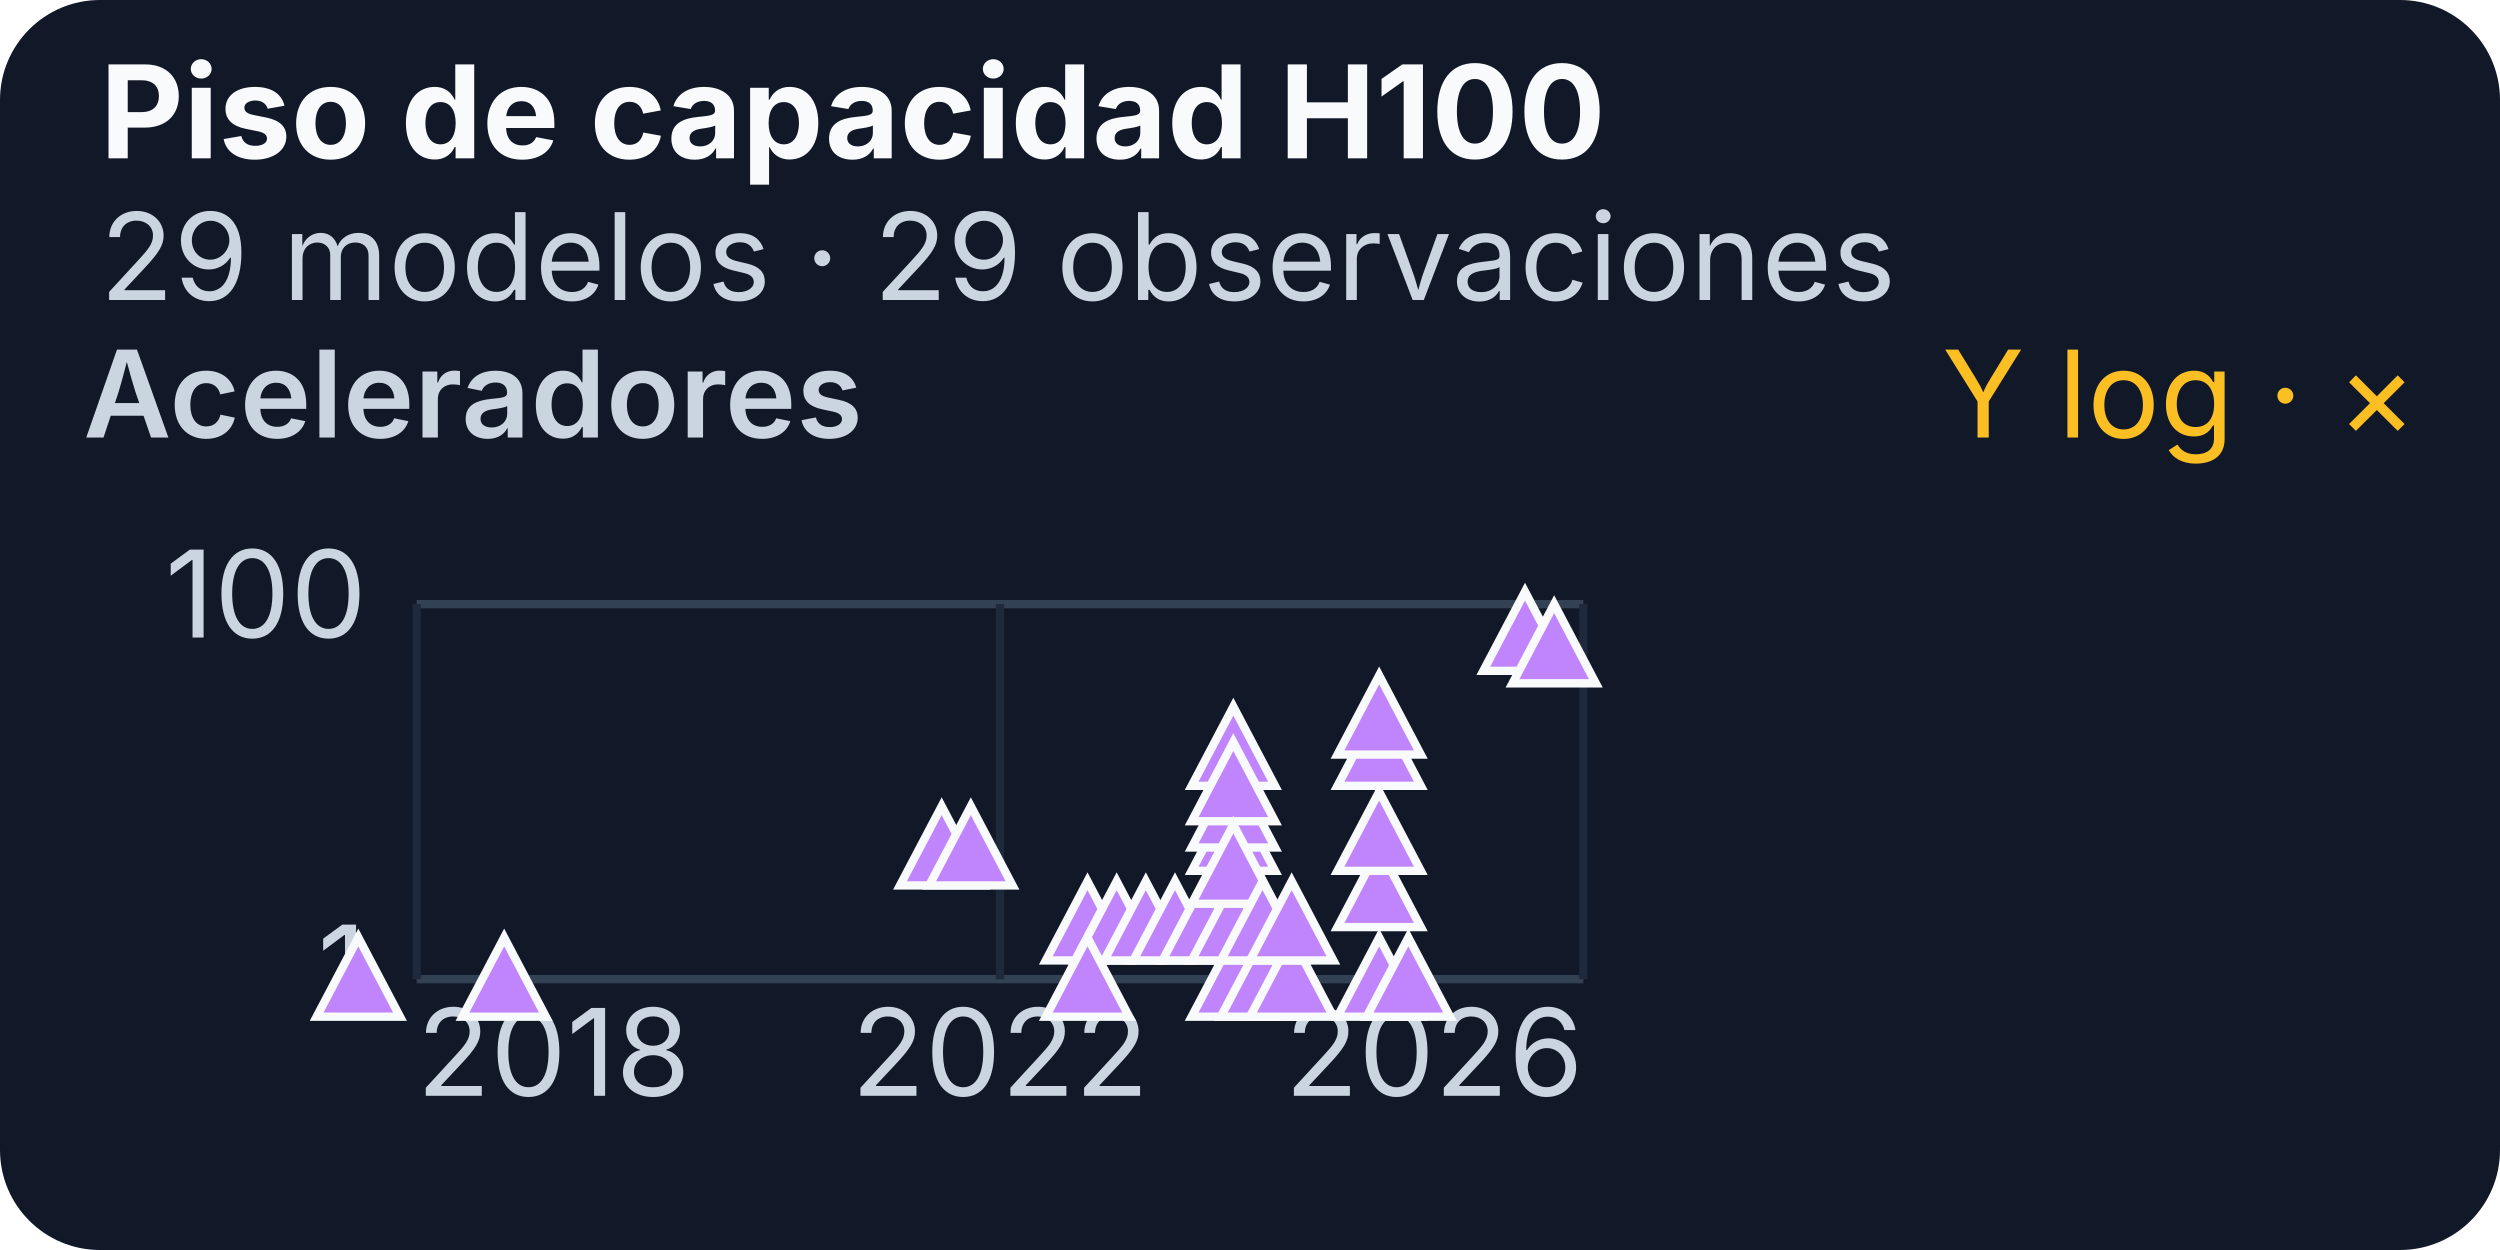
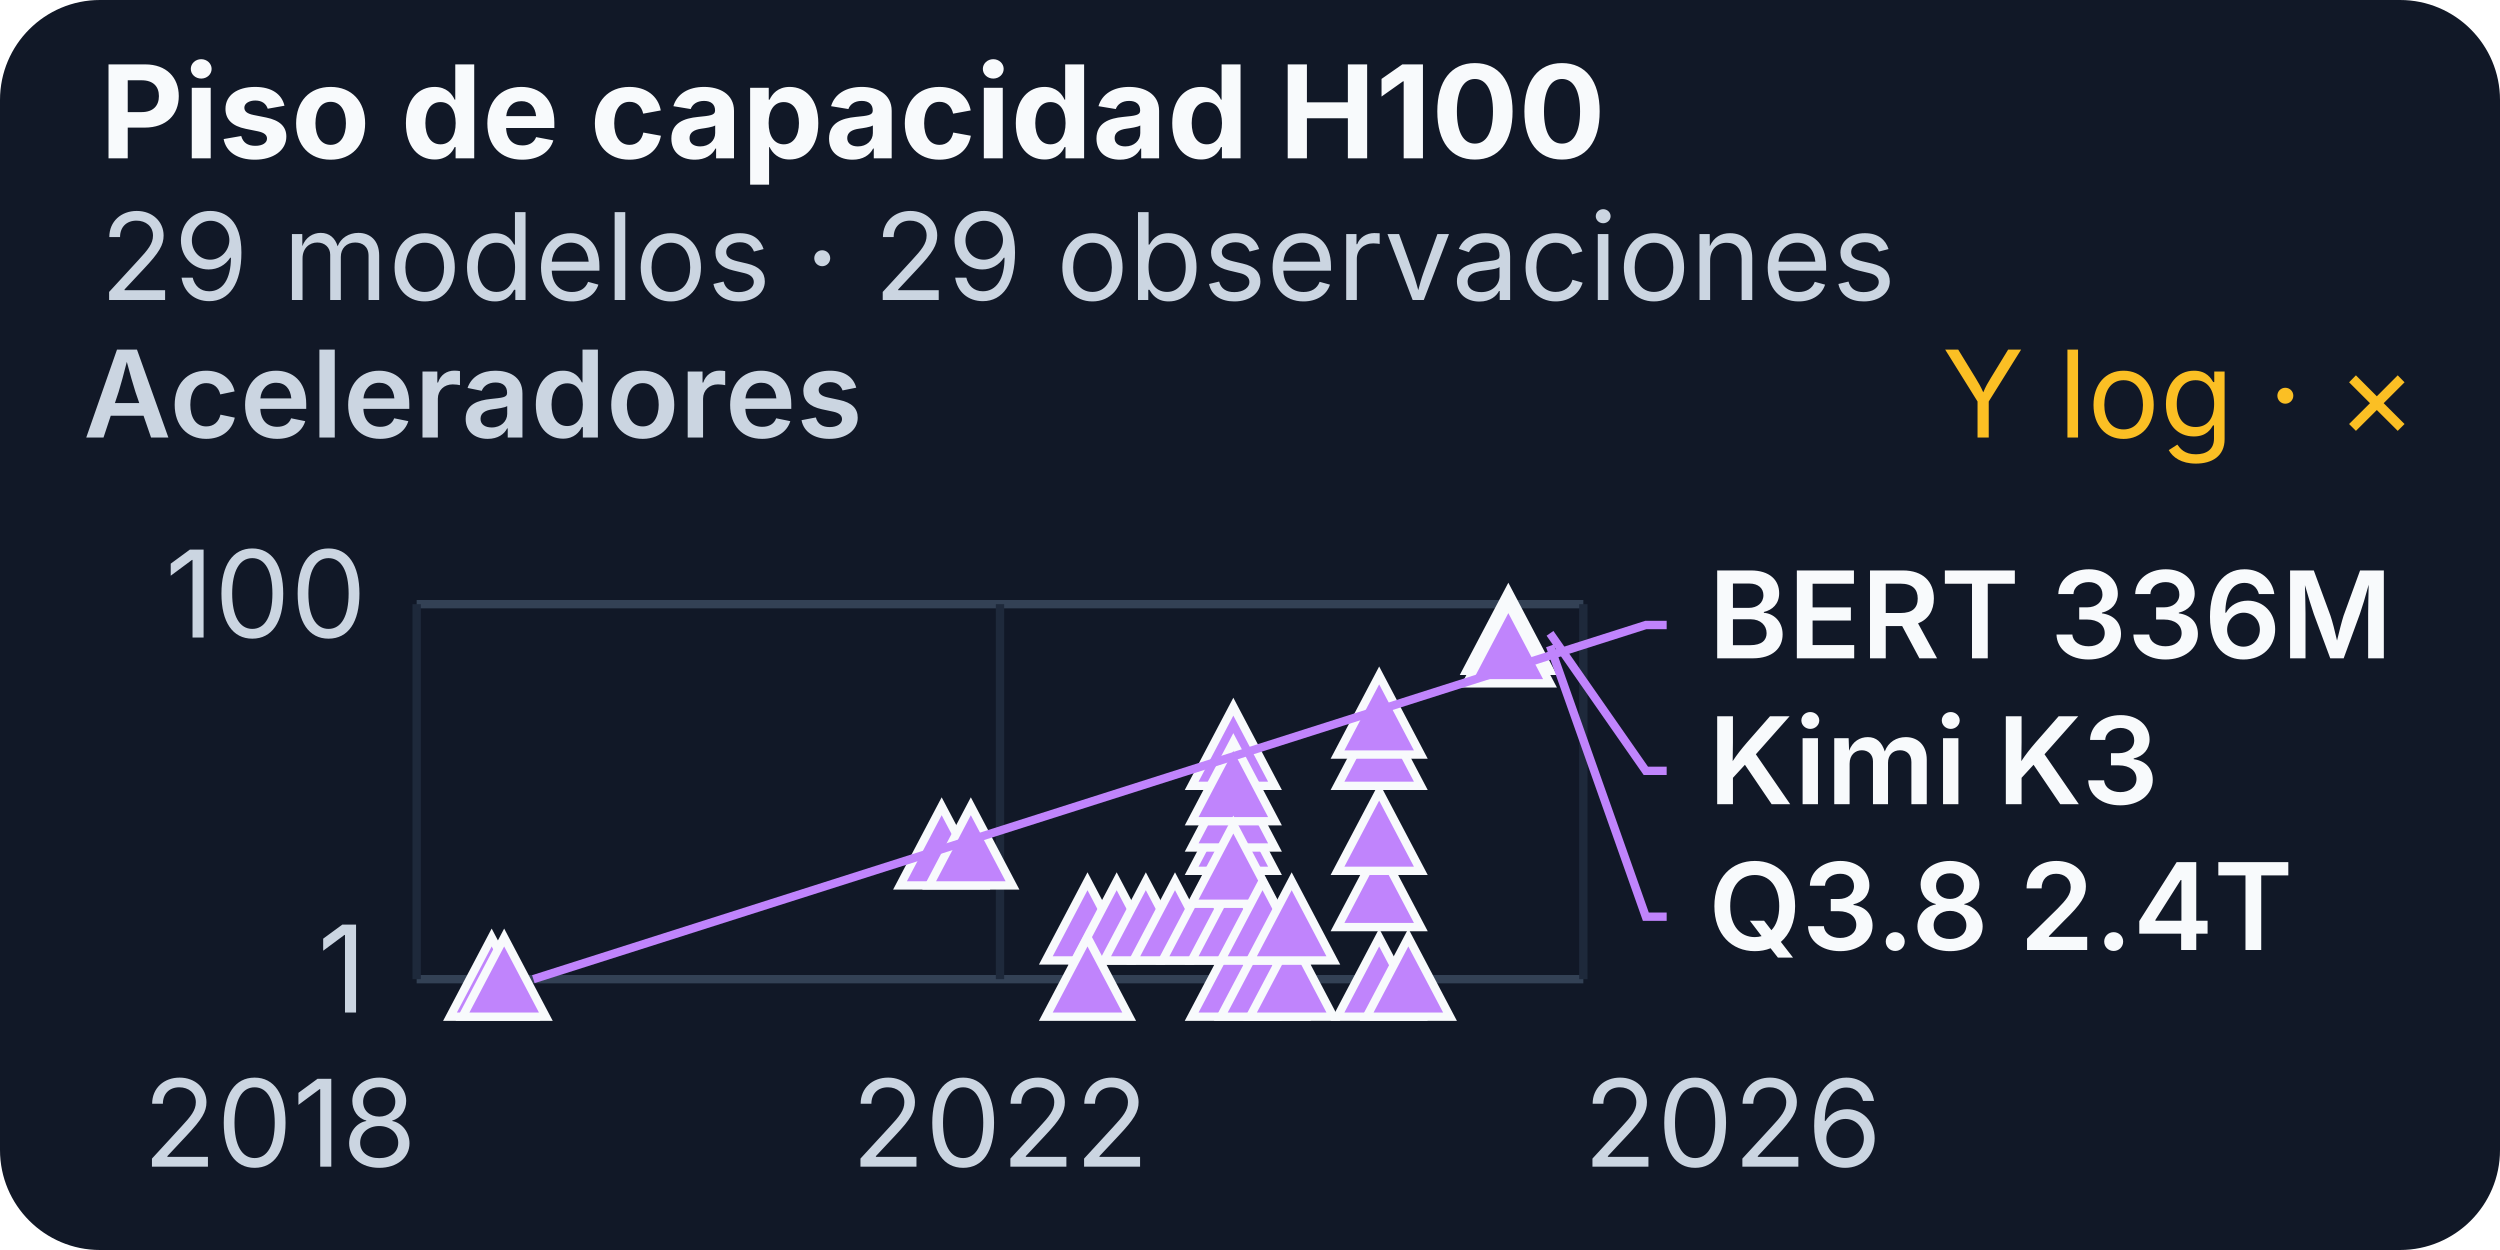
<svg xmlns="http://www.w3.org/2000/svg" viewBox="0 0 600 300" role="img" aria-labelledby="title desc" style="max-width:100%;height:auto">
  <rect width="600" height="300" rx="24" fill="#111827" />
  <text x="24" y="38" font-size="31" font-family="system-ui, -apple-system, sans-serif" fill="#f8fafc" text-anchor="start" font-weight="700">Piso de capacidad H100</text>
  <text x="24" y="72" font-size="29" font-family="system-ui, -apple-system, sans-serif" fill="#cbd5e1" text-anchor="start" font-weight="400">29 modelos · 29 observaciones</text>
  <line x1="100" x2="380" y1="235.0" y2="235.0" stroke="#334155" stroke-width="2" />
  <text x="88" y="243.0" font-size="29" font-family="system-ui, -apple-system, sans-serif" fill="#cbd5e1" text-anchor="end" font-weight="400" data-axis-label="true">1</text>
  <line x1="100" x2="380" y1="145.0" y2="145.0" stroke="#334155" stroke-width="2" />
  <text x="88" y="153.0" font-size="29" font-family="system-ui, -apple-system, sans-serif" fill="#cbd5e1" text-anchor="end" font-weight="400" data-axis-label="true">100</text>
  <line x1="100.0" x2="100.0" y1="145" y2="235" stroke="#1e293b" stroke-width="2" />
-   <text x="100.0" y="263" font-size="29" font-family="system-ui, -apple-system, sans-serif" fill="#cbd5e1" text-anchor="start" font-weight="400" data-axis-label="true">2018</text>
+   <text x="100.0" y="280" font-size="29" font-family="system-ui, -apple-system, sans-serif" fill="#cbd5e1" text-anchor="end" font-weight="400" data-axis-label="true">2018</text>
  <line x1="240.0" x2="240.0" y1="145" y2="235" stroke="#1e293b" stroke-width="2" />
-   <text x="240.0" y="263" font-size="29" font-family="system-ui, -apple-system, sans-serif" fill="#cbd5e1" text-anchor="middle" font-weight="400" data-axis-label="true">2022</text>
+   <text x="240.0" y="280" font-size="29" font-family="system-ui, -apple-system, sans-serif" fill="#cbd5e1" text-anchor="middle" font-weight="400" data-axis-label="true">2022</text>
  <line x1="380.0" x2="380.0" y1="145" y2="235" stroke="#1e293b" stroke-width="2" />
-   <text x="380.0" y="263" font-size="29" font-family="system-ui, -apple-system, sans-serif" fill="#cbd5e1" text-anchor="end" font-weight="400" data-axis-label="true">2026</text>
+   <text x="380.0" y="280" font-size="29" font-family="system-ui, -apple-system, sans-serif" fill="#cbd5e1" text-anchor="start" font-weight="400" data-axis-label="true">2026</text>
  <text x="20" y="105" font-size="29" font-family="system-ui, -apple-system, sans-serif" fill="#cbd5e1" text-anchor="start" font-weight="600" data-axis-label="true">Aceleradores</text>
  <text x="580" y="105" font-size="29" font-family="system-ui, -apple-system, sans-serif" fill="#fbbf24" text-anchor="end" font-weight="400" data-axis-label="true">Y log · ×</text>
  <g data-quantitative="true" data-model-id="DM_BERT_LARGE" data-status="SCENARIO" data-source-ids="S_DASH_GOOGLE_BERT_REPORT S_COURSE_DESIGN" data-value="1" data-unit="accelerator" data-claim-scope="physical_capacity_floor_not_topology_not_sla" data-marker="triangle" data-series="80 GB HBM capacity floor" data-series-marker="single" aria-label="DM_BERT_LARGE: 1 accelerator, SCENARIO">
-     <path fill="#c084fc" stroke="#f8fafc" stroke-width="2" d="M86.0,225.0 L96.0,244.0 L76.0,244.0 Z" />
+     <path fill="#c084fc" stroke="#f8fafc" stroke-width="2" d="M118.0,225.0 L128.0,244.0 L108.0,244.0 Z" />
  </g>
  <g data-quantitative="true" data-model-id="DM_T5_11B" data-status="SCENARIO" data-source-ids="S_DASH_GOOGLE_T5_REPORT S_COURSE_DESIGN" data-value="1" data-unit="accelerator" data-claim-scope="physical_capacity_floor_not_topology_not_sla" data-marker="triangle" data-series="80 GB HBM capacity floor" data-series-marker="single" aria-label="DM_T5_11B: 1 accelerator, SCENARIO">
    <path fill="#c084fc" stroke="#f8fafc" stroke-width="2" d="M121.0,225.0 L131.0,244.0 L111.0,244.0 Z" />
  </g>
  <g data-quantitative="true" data-model-id="DM_BLOOM_176B" data-status="SCENARIO" data-source-ids="S_BIGSCIENCE_BLOOM_PAPER S_COURSE_DESIGN" data-value="5" data-unit="accelerator" data-claim-scope="physical_capacity_floor_not_topology_not_sla" data-marker="triangle" data-series="80 GB HBM capacity floor" data-series-marker="single" aria-label="DM_BLOOM_176B: 5 accelerator, SCENARIO">
    <path fill="#c084fc" stroke="#f8fafc" stroke-width="2" d="M226.0,193.5 L236.0,212.5 L216.0,212.5 Z" />
  </g>
  <g data-quantitative="true" data-model-id="DM_OPT_175B" data-status="SCENARIO" data-source-ids="S_DASH_META_OPT_REPORT S_COURSE_DESIGN" data-value="5" data-unit="accelerator" data-claim-scope="physical_capacity_floor_not_topology_not_sla" data-marker="triangle" data-series="80 GB HBM capacity floor" data-series-marker="single" aria-label="DM_OPT_175B: 5 accelerator, SCENARIO">
    <path fill="#c084fc" stroke="#f8fafc" stroke-width="2" d="M233.0,193.5 L243.0,212.5 L223.0,212.5 Z" />
  </g>
  <g data-quantitative="true" data-model-id="DM_DEEPSEEK_LLM_67B" data-status="SCENARIO" data-source-ids="S_DASH_DEEPSEEK_LLM_REPORT S_COURSE_DESIGN" data-value="2" data-unit="accelerator" data-claim-scope="physical_capacity_floor_not_topology_not_sla" data-marker="triangle" data-series="80 GB HBM capacity floor" data-series-marker="single" aria-label="DM_DEEPSEEK_LLM_67B: 2 accelerator, SCENARIO">
    <path fill="#c084fc" stroke="#f8fafc" stroke-width="2" d="M261.0,211.5 L271.0,230.5 L251.0,230.5 Z" />
  </g>
  <g data-quantitative="true" data-model-id="DM_LLAMA1_65B" data-status="SCENARIO" data-source-ids="S_DASH_META_LLAMA1_REPORT S_COURSE_DESIGN" data-value="2" data-unit="accelerator" data-claim-scope="physical_capacity_floor_not_topology_not_sla" data-marker="triangle" data-series="80 GB HBM capacity floor" data-series-marker="single" aria-label="DM_LLAMA1_65B: 2 accelerator, SCENARIO">
    <path fill="#c084fc" stroke="#f8fafc" stroke-width="2" d="M268.0,211.5 L278.0,230.5 L258.0,230.5 Z" />
  </g>
  <g data-quantitative="true" data-model-id="DM_LLAMA2_70B" data-status="SCENARIO" data-source-ids="S_DASH_META_LLAMA2_REPORT S_COURSE_DESIGN" data-value="2" data-unit="accelerator" data-claim-scope="physical_capacity_floor_not_topology_not_sla" data-marker="triangle" data-series="80 GB HBM capacity floor" data-series-marker="single" aria-label="DM_LLAMA2_70B: 2 accelerator, SCENARIO">
    <path fill="#c084fc" stroke="#f8fafc" stroke-width="2" d="M275.0,211.5 L285.0,230.5 L265.0,230.5 Z" />
  </g>
  <g data-quantitative="true" data-model-id="DM_MISTRAL_7B_V01" data-status="SCENARIO" data-source-ids="S_DASH_MISTRAL7_REPORT S_COURSE_DESIGN" data-value="1" data-unit="accelerator" data-claim-scope="physical_capacity_floor_not_topology_not_sla" data-marker="triangle" data-series="80 GB HBM capacity floor" data-series-marker="single" aria-label="DM_MISTRAL_7B_V01: 1 accelerator, SCENARIO">
    <path fill="#c084fc" stroke="#f8fafc" stroke-width="2" d="M261.0,225.0 L271.0,244.0 L251.0,244.0 Z" />
  </g>
  <g data-quantitative="true" data-model-id="DM_MIXTRAL_8X7B" data-status="SCENARIO" data-source-ids="S_DASH_MIXTRAL_REPORT S_COURSE_DESIGN" data-value="2" data-unit="accelerator" data-claim-scope="physical_capacity_floor_not_topology_not_sla" data-marker="triangle" data-series="80 GB HBM capacity floor" data-series-marker="single" aria-label="DM_MIXTRAL_8X7B: 2 accelerator, SCENARIO">
    <path fill="#c084fc" stroke="#f8fafc" stroke-width="2" d="M282.0,211.5 L292.0,230.5 L272.0,230.5 Z" />
  </g>
  <g data-quantitative="true" data-model-id="DM_QWEN_72B" data-status="SCENARIO" data-source-ids="S_DASH_QWEN_REPORT S_COURSE_DESIGN" data-value="2" data-unit="accelerator" data-claim-scope="physical_capacity_floor_not_topology_not_sla" data-marker="triangle" data-series="80 GB HBM capacity floor" data-series-marker="single" aria-label="DM_QWEN_72B: 2 accelerator, SCENARIO">
    <path fill="#c084fc" stroke="#f8fafc" stroke-width="2" d="M289.0,211.5 L299.0,230.5 L279.0,230.5 Z" />
  </g>
  <g data-quantitative="true" data-model-id="DM_DEEPSEEK_V2" data-status="SCENARIO" data-source-ids="S_DASH_DEEPSEEK_V2_REPORT S_COURSE_DESIGN" data-value="6" data-unit="accelerator" data-claim-scope="physical_capacity_floor_not_topology_not_sla" data-marker="triangle" data-series="80 GB HBM capacity floor" data-series-marker="single" aria-label="DM_DEEPSEEK_V2: 6 accelerator, SCENARIO">
    <path fill="#c084fc" stroke="#f8fafc" stroke-width="2" d="M296.0,190.0 L306.0,209.0 L286.0,209.0 Z" />
  </g>
  <g data-quantitative="true" data-model-id="DM_DEEPSEEK_V3" data-status="SCENARIO" data-source-ids="S_DEEPSEEK_V3_PAPER S_COURSE_DESIGN" data-value="17" data-unit="accelerator" data-claim-scope="physical_capacity_floor_not_topology_not_sla" data-marker="triangle" data-series="80 GB HBM capacity floor" data-series-marker="single" aria-label="DM_DEEPSEEK_V3: 17 accelerator, SCENARIO">
    <path fill="#c084fc" stroke="#f8fafc" stroke-width="2" d="M296.0,169.6 L306.0,188.6 L286.0,188.6 Z" />
  </g>
  <g data-quantitative="true" data-model-id="DM_GEMMA2_27B" data-status="SCENARIO" data-source-ids="S_DASH_GOOGLE_GEMMA2_REPORT S_COURSE_DESIGN" data-value="1" data-unit="accelerator" data-claim-scope="physical_capacity_floor_not_topology_not_sla" data-marker="triangle" data-series="80 GB HBM capacity floor" data-series-marker="single" aria-label="DM_GEMMA2_27B: 1 accelerator, SCENARIO">
    <path fill="#c084fc" stroke="#f8fafc" stroke-width="2" d="M296.0,225.0 L306.0,244.0 L286.0,244.0 Z" />
  </g>
  <g data-quantitative="true" data-model-id="DM_GEMMA_7B" data-status="SCENARIO" data-source-ids="S_DASH_GOOGLE_GEMMA1_CARD S_COURSE_DESIGN" data-value="1" data-unit="accelerator" data-claim-scope="physical_capacity_floor_not_topology_not_sla" data-marker="triangle" data-series="80 GB HBM capacity floor" data-series-marker="single" aria-label="DM_GEMMA_7B: 1 accelerator, SCENARIO">
    <path fill="#c084fc" stroke="#f8fafc" stroke-width="2" d="M303.0,225.0 L313.0,244.0 L293.0,244.0 Z" />
  </g>
  <g data-quantitative="true" data-model-id="DM_GROK1" data-status="SCENARIO" data-source-ids="S_DASH_XAI_GROK1_REPO S_COURSE_DESIGN" data-value="8" data-unit="accelerator" data-claim-scope="physical_capacity_floor_not_topology_not_sla" data-marker="triangle" data-series="80 GB HBM capacity floor" data-series-marker="single" aria-label="DM_GROK1: 8 accelerator, SCENARIO">
    <path fill="#c084fc" stroke="#f8fafc" stroke-width="2" d="M296.0,184.4 L306.0,203.4 L286.0,203.4 Z" />
  </g>
  <g data-quantitative="true" data-model-id="DM_LLAMA31_405B" data-status="SCENARIO" data-source-ids="S_META_LLAMA31_PAPER S_COURSE_DESIGN" data-value="11" data-unit="accelerator" data-claim-scope="physical_capacity_floor_not_topology_not_sla" data-marker="triangle" data-series="80 GB HBM capacity floor" data-series-marker="single" aria-label="DM_LLAMA31_405B: 11 accelerator, SCENARIO">
    <path fill="#c084fc" stroke="#f8fafc" stroke-width="2" d="M296.0,178.1 L306.0,197.1 L286.0,197.1 Z" />
  </g>
  <g data-quantitative="true" data-model-id="DM_LLAMA31_70B" data-status="SCENARIO" data-source-ids="S_META_LLAMA31_PAPER S_COURSE_DESIGN" data-value="2" data-unit="accelerator" data-claim-scope="physical_capacity_floor_not_topology_not_sla" data-marker="triangle" data-series="80 GB HBM capacity floor" data-series-marker="single" aria-label="DM_LLAMA31_70B: 2 accelerator, SCENARIO">
    <path fill="#c084fc" stroke="#f8fafc" stroke-width="2" d="M296.0,211.5 L306.0,230.5 L286.0,230.5 Z" />
  </g>
  <g data-quantitative="true" data-model-id="DM_LLAMA31_8B" data-status="SCENARIO" data-source-ids="S_META_LLAMA31_PAPER S_COURSE_DESIGN" data-value="1" data-unit="accelerator" data-claim-scope="physical_capacity_floor_not_topology_not_sla" data-marker="triangle" data-series="80 GB HBM capacity floor" data-series-marker="single" aria-label="DM_LLAMA31_8B: 1 accelerator, SCENARIO">
    <path fill="#c084fc" stroke="#f8fafc" stroke-width="2" d="M310.0,225.0 L320.0,244.0 L300.0,244.0 Z" />
  </g>
  <g data-quantitative="true" data-model-id="DM_MISTRAL_LARGE2_2407" data-status="SCENARIO" data-source-ids="S_DASH_MISTRAL_LARGE2_CARD S_COURSE_DESIGN" data-value="4" data-unit="accelerator" data-claim-scope="physical_capacity_floor_not_topology_not_sla" data-marker="triangle" data-series="80 GB HBM capacity floor" data-series-marker="single" aria-label="DM_MISTRAL_LARGE2_2407: 4 accelerator, SCENARIO">
    <path fill="#c084fc" stroke="#f8fafc" stroke-width="2" d="M296.0,197.9 L306.0,216.9 L286.0,216.9 Z" />
  </g>
  <g data-quantitative="true" data-model-id="DM_QWEN25_72B" data-status="SCENARIO" data-source-ids="S_DASH_QWEN25_REPORT S_COURSE_DESIGN" data-value="2" data-unit="accelerator" data-claim-scope="physical_capacity_floor_not_topology_not_sla" data-marker="triangle" data-series="80 GB HBM capacity floor" data-series-marker="single" aria-label="DM_QWEN25_72B: 2 accelerator, SCENARIO">
    <path fill="#c084fc" stroke="#f8fafc" stroke-width="2" d="M303.0,211.5 L313.0,230.5 L293.0,230.5 Z" />
  </g>
  <g data-quantitative="true" data-model-id="DM_QWEN2_72B" data-status="SCENARIO" data-source-ids="S_DASH_QWEN2_REPORT S_COURSE_DESIGN" data-value="2" data-unit="accelerator" data-claim-scope="physical_capacity_floor_not_topology_not_sla" data-marker="triangle" data-series="80 GB HBM capacity floor" data-series-marker="single" aria-label="DM_QWEN2_72B: 2 accelerator, SCENARIO">
    <path fill="#c084fc" stroke="#f8fafc" stroke-width="2" d="M310.0,211.5 L320.0,230.5 L300.0,230.5 Z" />
  </g>
  <g data-quantitative="true" data-model-id="DM_DEEPSEEK_R1" data-status="SCENARIO" data-source-ids="S_DASH_DEEPSEEK_R1_REPORT S_COURSE_DESIGN" data-value="17" data-unit="accelerator" data-claim-scope="physical_capacity_floor_not_topology_not_sla" data-marker="triangle" data-series="80 GB HBM capacity floor" data-series-marker="single" aria-label="DM_DEEPSEEK_R1: 17 accelerator, SCENARIO">
    <path fill="#c084fc" stroke="#f8fafc" stroke-width="2" d="M331.0,169.6 L341.0,188.6 L321.0,188.6 Z" />
  </g>
  <g data-quantitative="true" data-model-id="DM_GEMMA3_27B" data-status="SCENARIO" data-source-ids="S_DASH_GOOGLE_GEMMA3_REPORT S_COURSE_DESIGN" data-value="1" data-unit="accelerator" data-claim-scope="physical_capacity_floor_not_topology_not_sla" data-marker="triangle" data-series="80 GB HBM capacity floor" data-series-marker="single" aria-label="DM_GEMMA3_27B: 1 accelerator, SCENARIO">
    <path fill="#c084fc" stroke="#f8fafc" stroke-width="2" d="M331.0,225.0 L341.0,244.0 L321.0,244.0 Z" />
  </g>
  <g data-quantitative="true" data-model-id="DM_KIMI_K2" data-status="SCENARIO" data-source-ids="S_DASH_MOONSHOT_KIMI_K2_REPORT S_COURSE_DESIGN" data-value="25" data-unit="accelerator" data-claim-scope="physical_capacity_floor_not_topology_not_sla" data-marker="triangle" data-series="80 GB HBM capacity floor" data-series-marker="single" aria-label="DM_KIMI_K2: 25 accelerator, SCENARIO">
    <path fill="#c084fc" stroke="#f8fafc" stroke-width="2" d="M331.0,162.1 L341.0,181.1 L321.0,181.1 Z" />
  </g>
  <g data-quantitative="true" data-model-id="DM_LLAMA4_SCOUT" data-status="SCENARIO" data-source-ids="S_DASH_META_LLAMA4_CARD S_COURSE_DESIGN" data-value="3" data-unit="accelerator" data-claim-scope="physical_capacity_floor_not_topology_not_sla" data-marker="triangle" data-series="80 GB HBM capacity floor" data-series-marker="single" aria-label="DM_LLAMA4_SCOUT: 3 accelerator, SCENARIO">
    <path fill="#c084fc" stroke="#f8fafc" stroke-width="2" d="M331.0,203.5 L341.0,222.5 L321.0,222.5 Z" />
  </g>
  <g data-quantitative="true" data-model-id="DM_QWEN3_235B_A22B" data-status="SCENARIO" data-source-ids="S_DASH_QWEN3_REPORT S_COURSE_DESIGN" data-value="6" data-unit="accelerator" data-claim-scope="physical_capacity_floor_not_topology_not_sla" data-marker="triangle" data-series="80 GB HBM capacity floor" data-series-marker="single" aria-label="DM_QWEN3_235B_A22B: 6 accelerator, SCENARIO">
    <path fill="#c084fc" stroke="#f8fafc" stroke-width="2" d="M331.0,190.0 L341.0,209.0 L321.0,209.0 Z" />
  </g>
  <g data-quantitative="true" data-model-id="DM_QWEN3_30B_A3B" data-status="SCENARIO" data-source-ids="S_DASH_QWEN3_REPORT S_COURSE_DESIGN" data-value="1" data-unit="accelerator" data-claim-scope="physical_capacity_floor_not_topology_not_sla" data-marker="triangle" data-series="80 GB HBM capacity floor" data-series-marker="single" aria-label="DM_QWEN3_30B_A3B: 1 accelerator, SCENARIO">
    <path fill="#c084fc" stroke="#f8fafc" stroke-width="2" d="M338.0,225.0 L348.0,244.0 L328.0,244.0 Z" />
  </g>
  <g data-quantitative="true" data-model-id="DM_KIMI_K3" data-status="SCENARIO" data-source-ids="S_MOONSHOT_KIMI_K3_PAPER S_COURSE_DESIGN" data-value="70" data-unit="accelerator" data-claim-scope="physical_capacity_floor_not_topology_not_sla" data-marker="triangle" data-series="80 GB HBM capacity floor" data-series-marker="single" aria-label="DM_KIMI_K3: 70 accelerator, SCENARIO">
-     <path fill="#c084fc" stroke="#f8fafc" stroke-width="2" d="M366.0,142.0 L376.0,161.0 L356.0,161.0 Z" />
+     <path fill="#c084fc" stroke="#f8fafc" stroke-width="2" d="M362.0,142.0 L372.0,161.0 L352.0,161.0 Z" />
  </g>
  <g data-quantitative="true" data-model-id="DM_QWEN38_24T_A95B" data-status="SCENARIO" data-source-ids="S_QWEN38_MODELSCOPE S_COURSE_DESIGN" data-value="60" data-unit="accelerator" data-claim-scope="physical_capacity_floor_not_topology_not_sla" data-marker="triangle" data-series="80 GB HBM capacity floor" data-series-marker="single" aria-label="DM_QWEN38_24T_A95B: 60 accelerator, SCENARIO">
-     <path fill="#c084fc" stroke="#f8fafc" stroke-width="2" d="M373.0,145.0 L383.0,164.0 L363.0,164.0 Z" />
+     <path fill="#c084fc" stroke="#f8fafc" stroke-width="2" d="M362.0,145.0 L372.0,164.0 L352.0,164.0 Z" />
  </g>
+   <path d="M128.0,235.0 L395,150 L400,150" fill="none" stroke="#c084fc" stroke-width="2" data-leader="true" data-model-id="DM_BERT_LARGE" />
+   <text x="410" y="158" font-size="29" font-family="system-ui, -apple-system, sans-serif" fill="#f8fafc" text-anchor="start" font-weight="600" data-direct-label="true" data-model-id="DM_BERT_LARGE">BERT 336M</text>
+   <path d="M372.0,152.0 L395,185 L400,185" fill="none" stroke="#c084fc" stroke-width="2" data-leader="true" data-model-id="DM_KIMI_K3" />
+   <text x="410" y="193" font-size="29" font-family="system-ui, -apple-system, sans-serif" fill="#f8fafc" text-anchor="start" font-weight="600" data-direct-label="true" data-model-id="DM_KIMI_K3">Kimi K3</text>
+   <path d="M372.0,155.0 L395,220 L400,220" fill="none" stroke="#c084fc" stroke-width="2" data-leader="true" data-model-id="DM_QWEN38_24T_A95B" />
+   <text x="410" y="228" font-size="29" font-family="system-ui, -apple-system, sans-serif" fill="#f8fafc" text-anchor="start" font-weight="600" data-direct-label="true" data-model-id="DM_QWEN38_24T_A95B">Q3.8 2.4T</text>
</svg>
